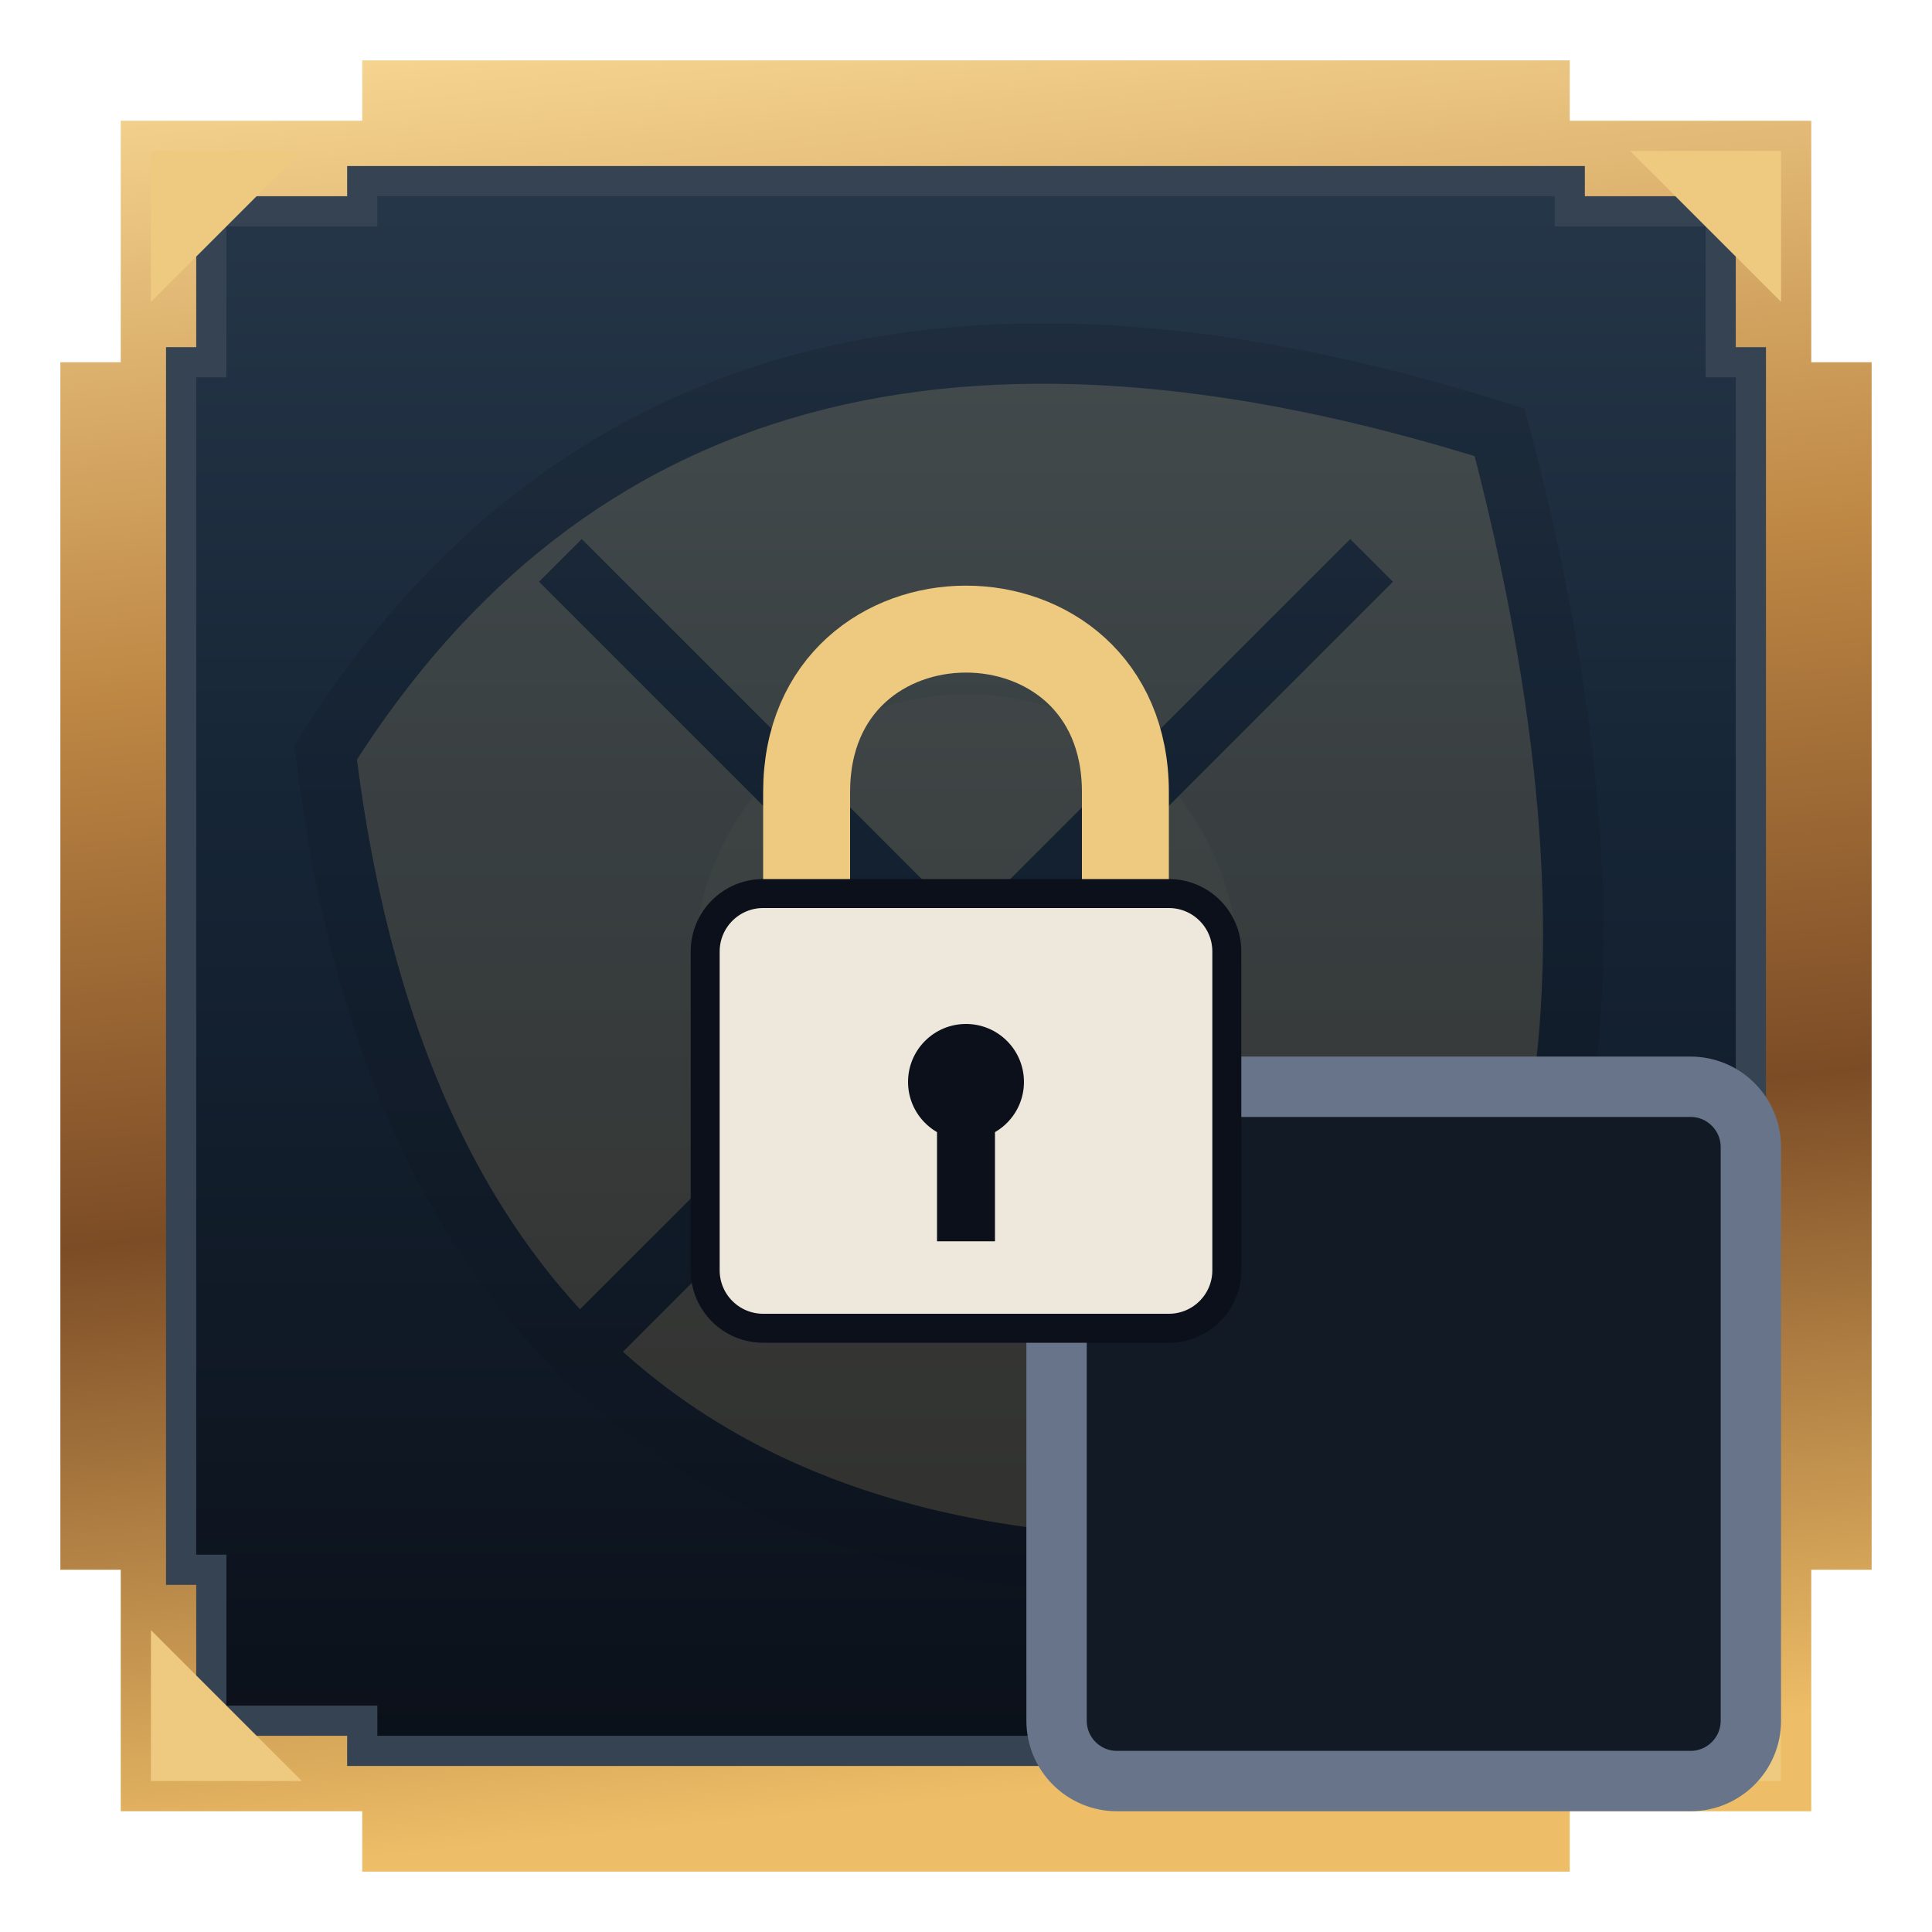
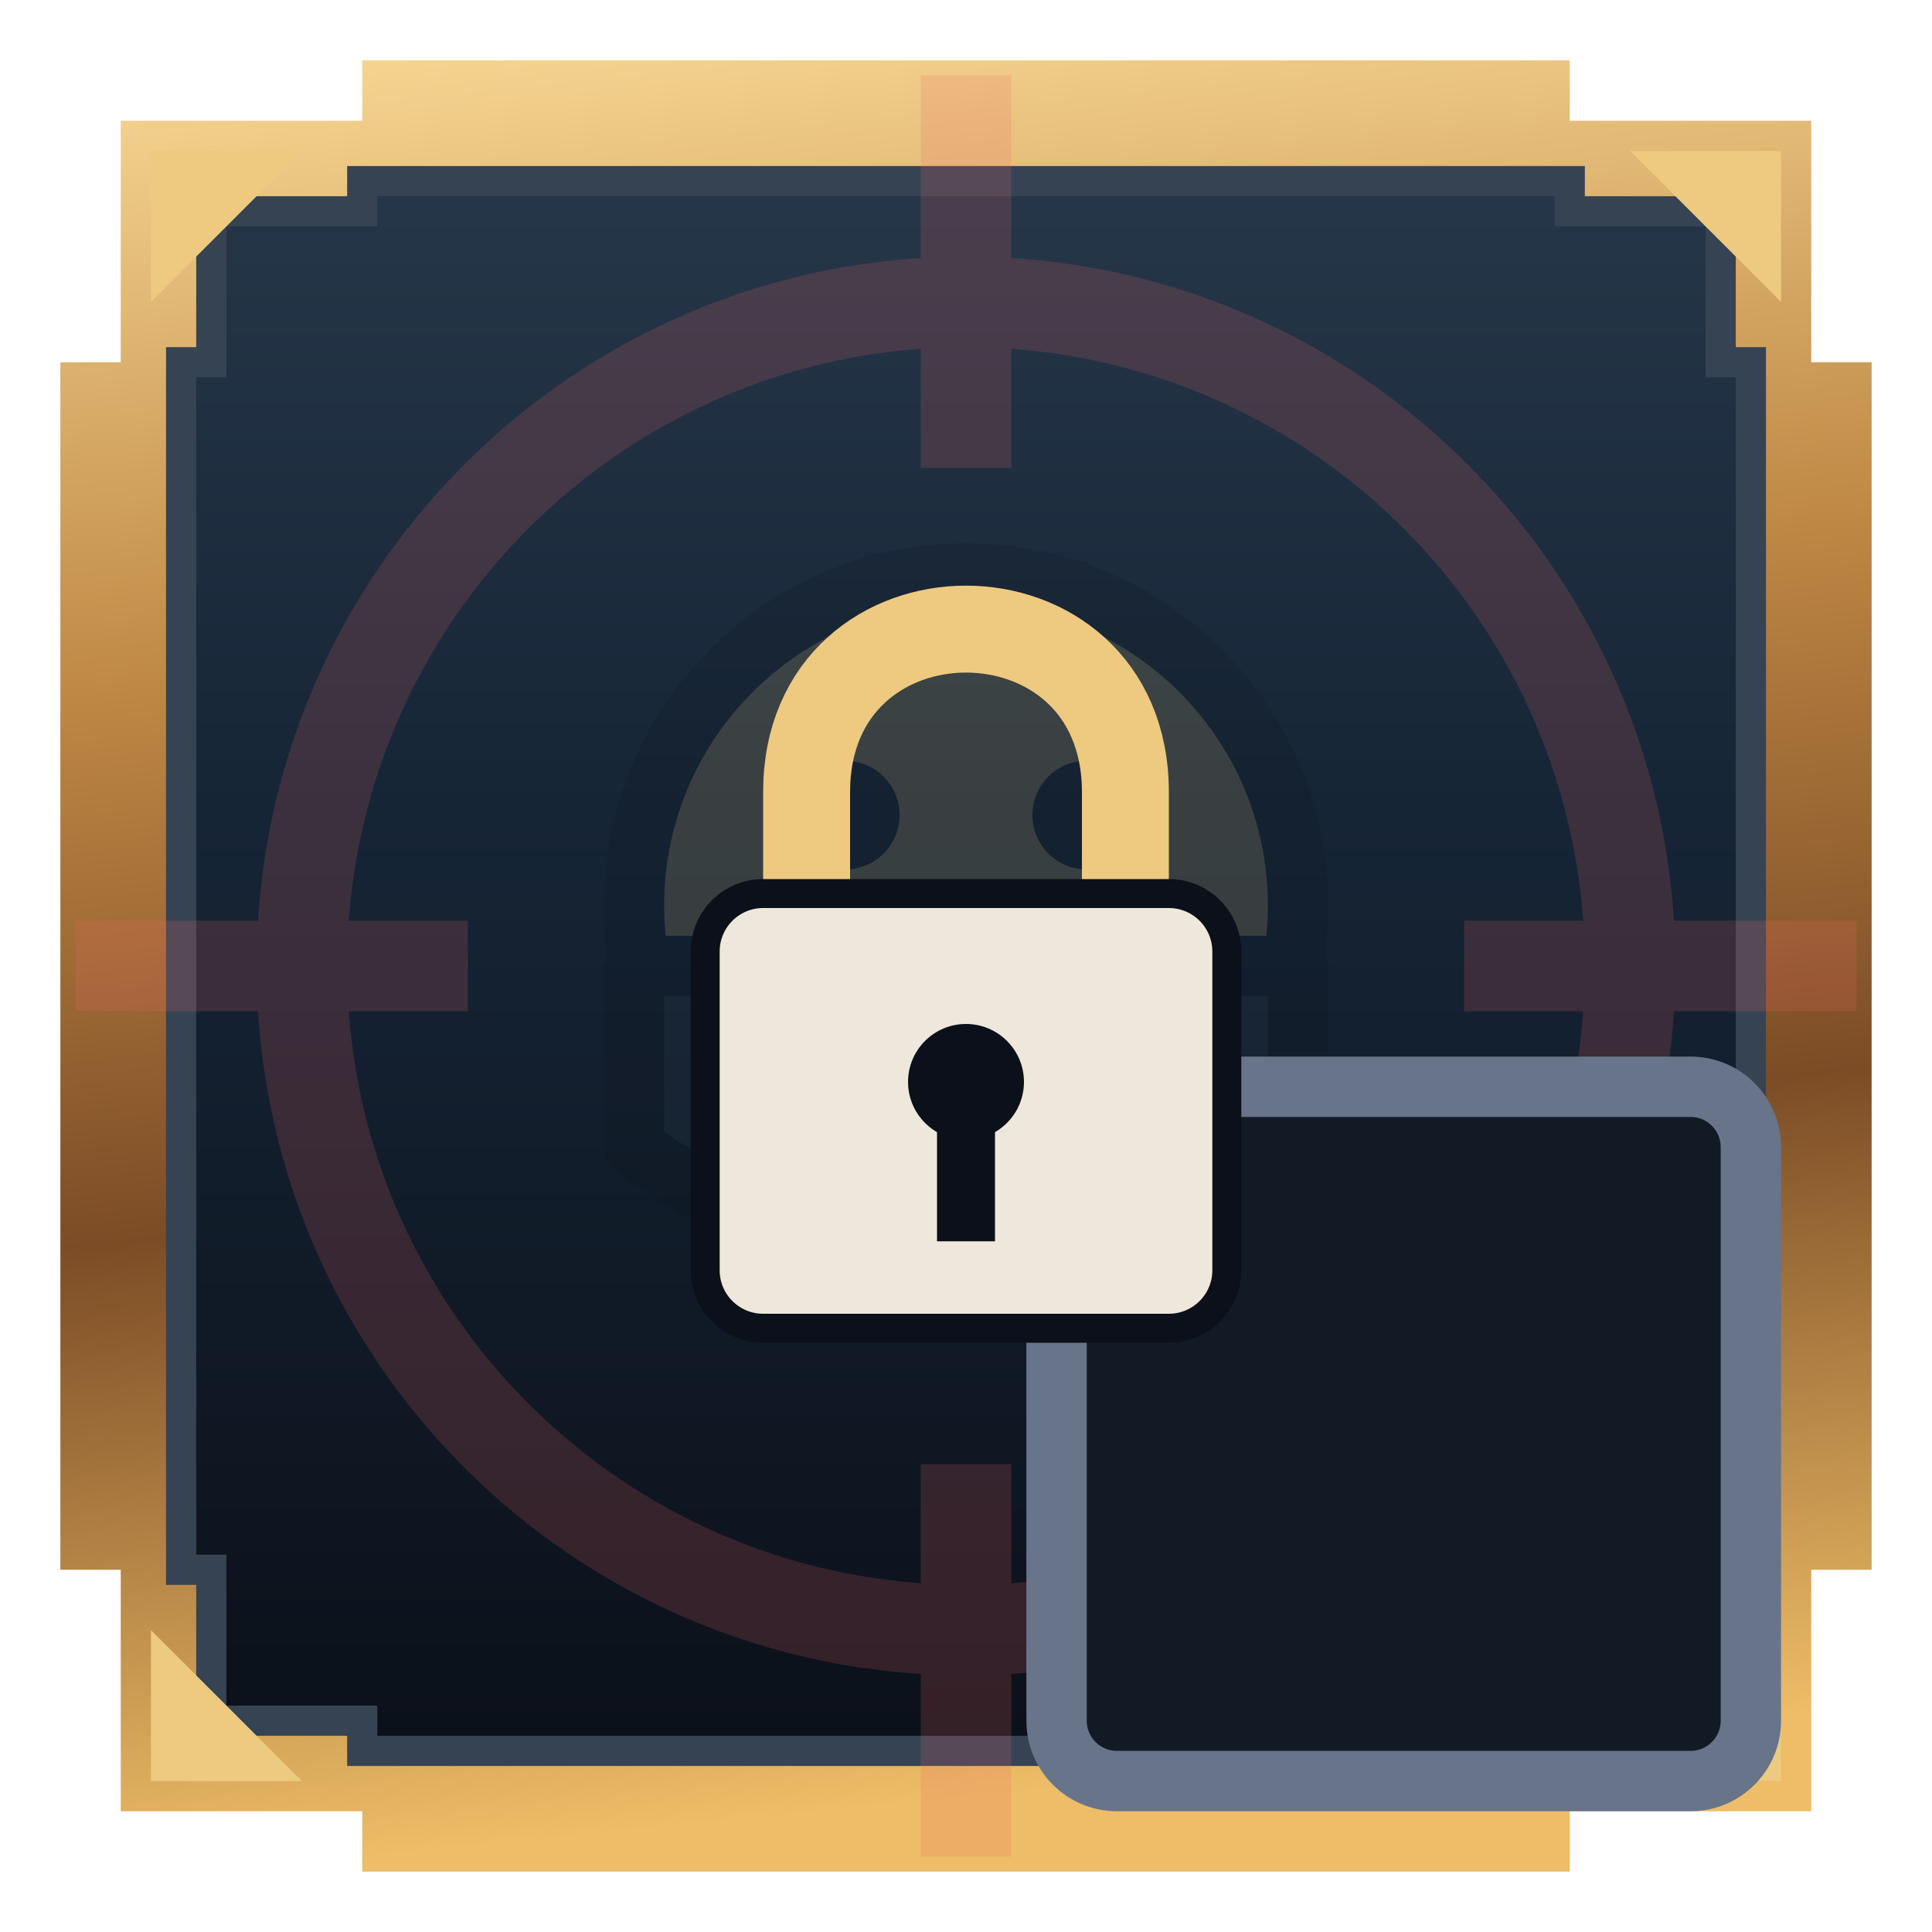
<svg xmlns="http://www.w3.org/2000/svg" width="64" height="64" viewBox="0 0 64 64">
  <defs>
    <linearGradient id="metal" x1="0" y1="0" x2="0.1" y2="1">
      <stop stop-color="#f8d894" />
      <stop offset=".35" stop-color="#be8744" />
      <stop offset=".65" stop-color="#7c4c26" />
      <stop offset="1" stop-color="#edbd67" />
    </linearGradient>
    <linearGradient id="night" x1="0" y1="0" x2="0" y2="1">
      <stop stop-color="#263749" />
      <stop offset=".4" stop-color="#162536" />
      <stop offset="1" stop-color="#0b1019" />
    </linearGradient>
-     <linearGradient id="steel" x1="0" y1="0" x2="0" y2="1">
-       <stop stop-color="#657489" />
-       <stop offset=".5" stop-color="#2e3b4e" />
-       <stop offset="1" stop-color="#151b29" />
-     </linearGradient>
-     <linearGradient id="ember" x1="0" y1="0" x2="0" y2="1">
-       <stop stop-color="#ffc47d" />
-       <stop offset=".45" stop-color="#ef8c36" />
-       <stop offset="1" stop-color="#a84426" />
-     </linearGradient>
-     <linearGradient id="scarlet" x1="0" y1="0" x2="0" y2="1">
-       <stop stop-color="#fb8273" />
-       <stop offset="1" stop-color="#8e2834" />
-     </linearGradient>
-     <linearGradient id="chroma" x1="0" y1="0" x2="0" y2="1">
-       <stop stop-color="#90e8ff" />
-       <stop offset="1" stop-color="#2264bc" />
-     </linearGradient>
  </defs>
  <path d="M12 2 H52 V4 H60 V12 H62 V52 H60 V60 H52 V62 H12 V60 H4 V52 H2 V12 H4 V4 H12Z" fill="url(#metal)" stroke="none" stroke-width="1" stroke-linejoin="miter" stroke-linecap="square" />
  <path d="M12 6 H52 V7 H57 V12 H58 V52 H57 V57 H52 V58 H12 V57 H7 V52 H6 V12 H7 V7 H12Z" fill="url(#night)" stroke="none" stroke-width="1" stroke-linejoin="miter" stroke-linecap="square" />
  <path d="M12 6 H52 V7 H57 V12 H58 V52 H57 V57 H52 V58 H12 V57 H7 V52 H6 V12 H7 V7 H12Z" fill="none" stroke="#364353" stroke-width="1" stroke-linejoin="miter" stroke-linecap="square" />
  <polygon points="5,5 10,5 5,10" fill="#edca80" stroke="none" stroke-width="1" stroke-linejoin="miter" />
  <polygon points="59,5 54,5 59,10" fill="#edca80" stroke="none" stroke-width="1" stroke-linejoin="miter" />
  <polygon points="5,59 10,59 5,54" fill="#edca80" stroke="none" stroke-width="1" stroke-linejoin="miter" />
  <polygon points="59,59 54,59 59,54" fill="#edca80" stroke="none" stroke-width="1" stroke-linejoin="miter" />
  <g opacity=".18">
-     <g transform="rotate(45 32 32)">
-       <path d="M32 7 Q56 21 54 38 Q35 60 12 42 Q7 20 32 7Z" fill="#d9b577" stroke="#0b101a" stroke-width="2" stroke-linejoin="miter" stroke-linecap="square" />
-       <circle cx="32" cy="32" r="9" fill="#edca80" stroke="none" stroke-width="1" />
-       <path d="M14 32 H50 M32 14 V50" fill="none" stroke="#0b101a" stroke-width="2" stroke-linejoin="miter" stroke-linecap="square" />
-     </g>
+     <circle cx="32" cy="32" r="22" fill="none" stroke="#ef6466" stroke-width="3" />
+     <path d="M32 4 V14 M32 50 V60 M4 32 H14 M50 32 H60" fill="none" stroke="#ef6466" stroke-width="3" stroke-linecap="square" stroke-linejoin="round" />
+     <circle cx="32" cy="30" r="11" fill="#d9b577" stroke="#0b101a" stroke-width="2" />
+     <path d="M21 32 H43 V38 Q32 46 21 38Z" fill="#2e3b4e" stroke="#0b101a" stroke-width="2" stroke-linejoin="round" />
+     <circle cx="28" cy="27" r="1.8" fill="#0b101a" />
+     <circle cx="36" cy="27" r="1.8" fill="#0b101a" />
  </g>
  <rect x="35" y="36" width="23" height="23" rx="2" fill="#121a25" stroke="#68748a" stroke-width="2" />
  <g transform="translate(32 32) scale(.48) translate(-32 -32)">
    <path d="M21 29 V20 C21 5 43 5 43 20 V29" fill="none" stroke="#edca80" stroke-width="6" stroke-linejoin="miter" stroke-linecap="square" />
    <rect x="14" y="27" width="36" height="30" rx="4" fill="#eee8dc" stroke="#0b101a" stroke-width="2" />
    <circle cx="32" cy="40" r="4" fill="#0b101a" stroke="none" stroke-width="1" />
    <rect x="30" y="43" width="4" height="8" rx="0" fill="#0b101a" stroke="none" stroke-width="1" />
  </g>
</svg>
